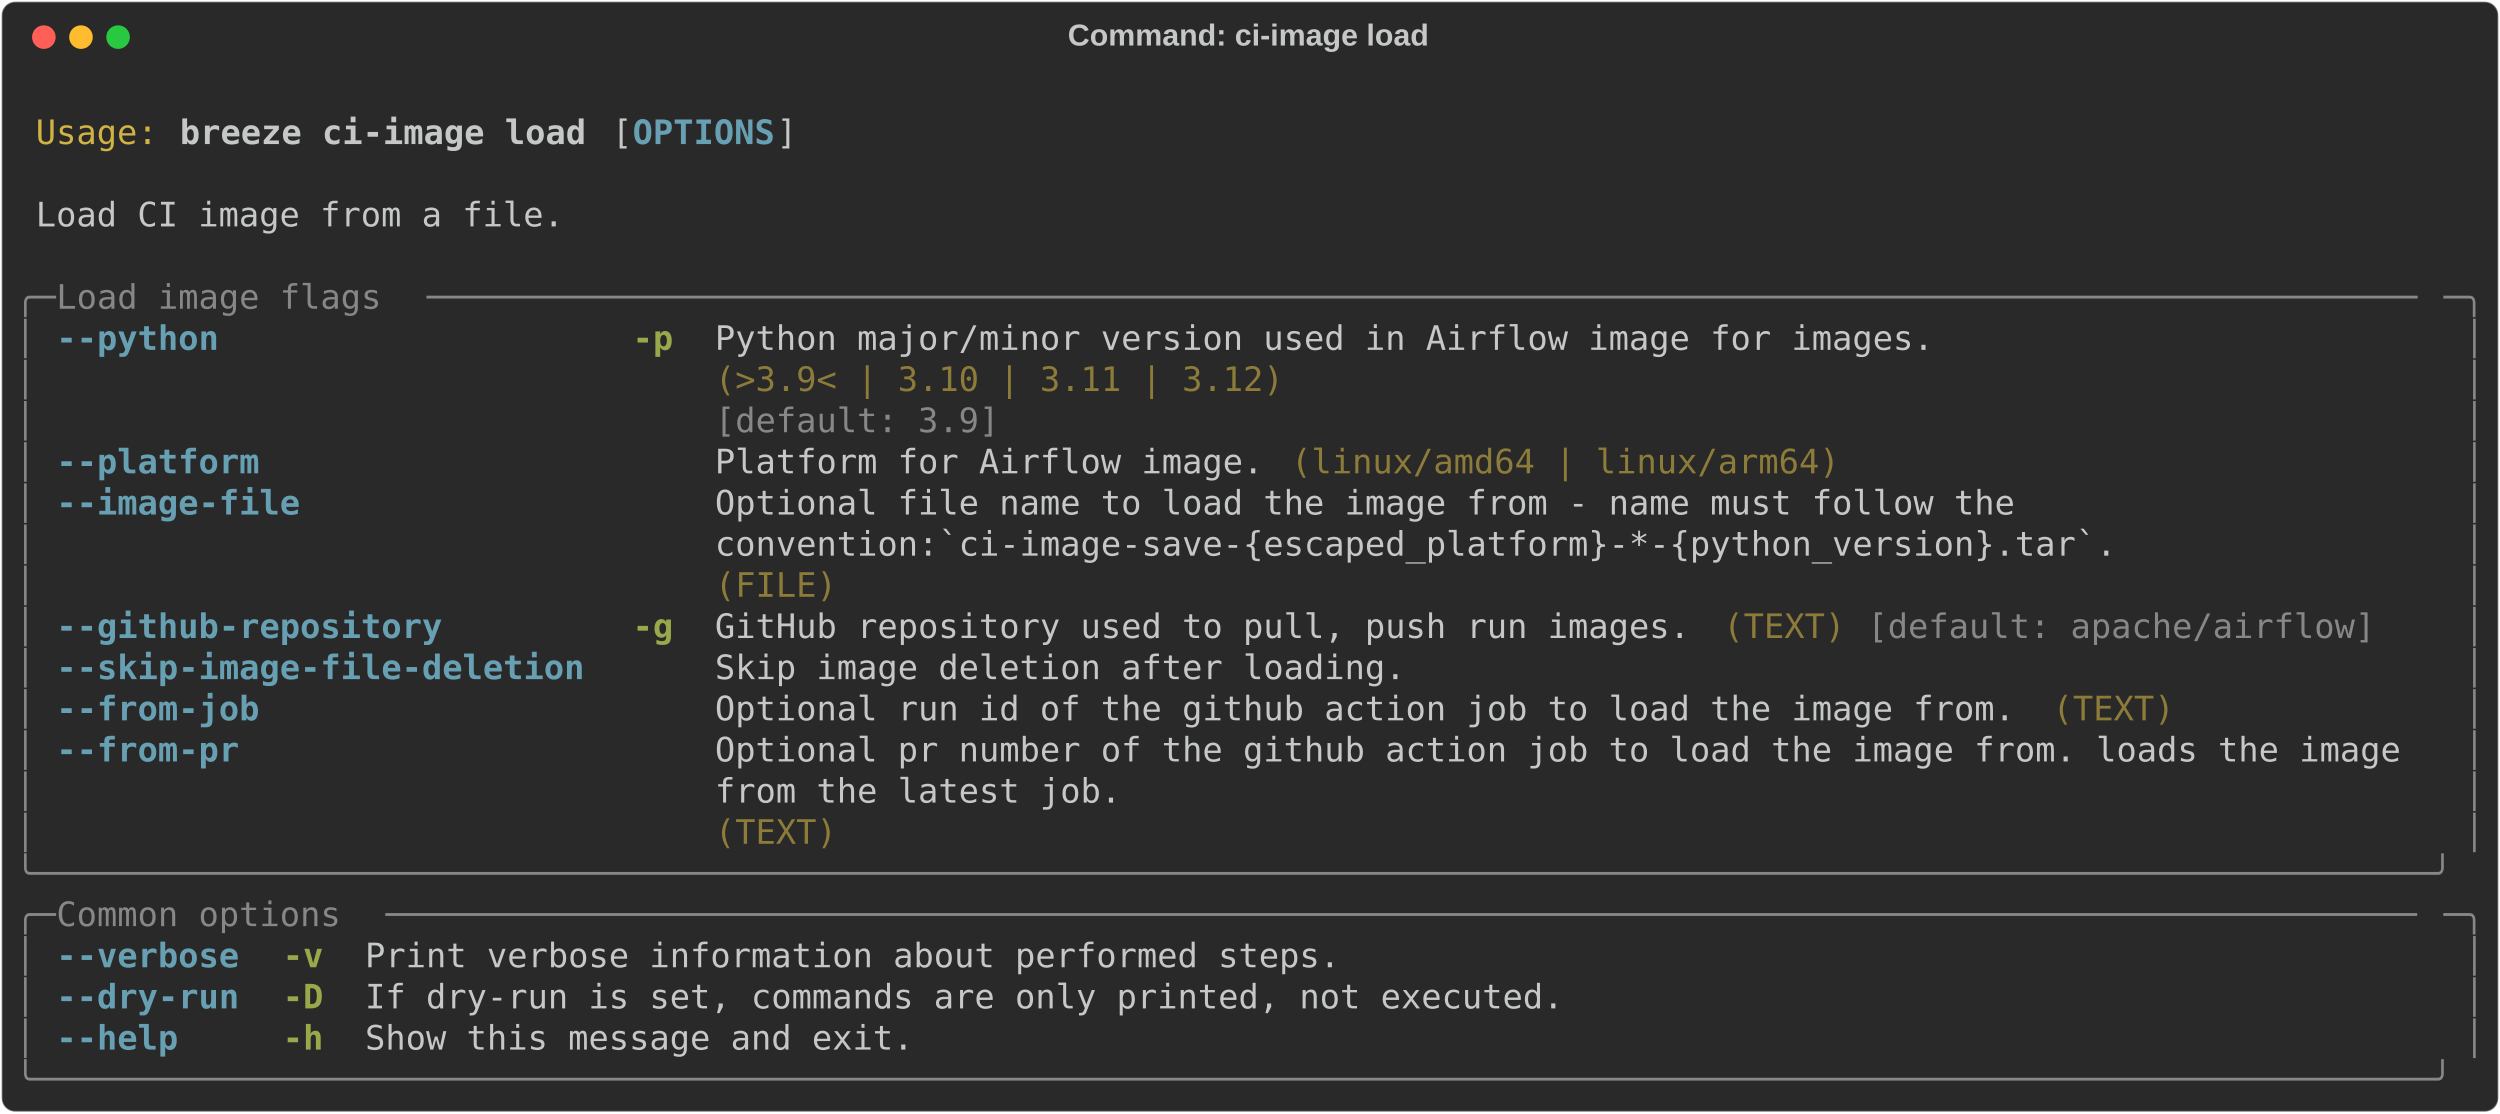
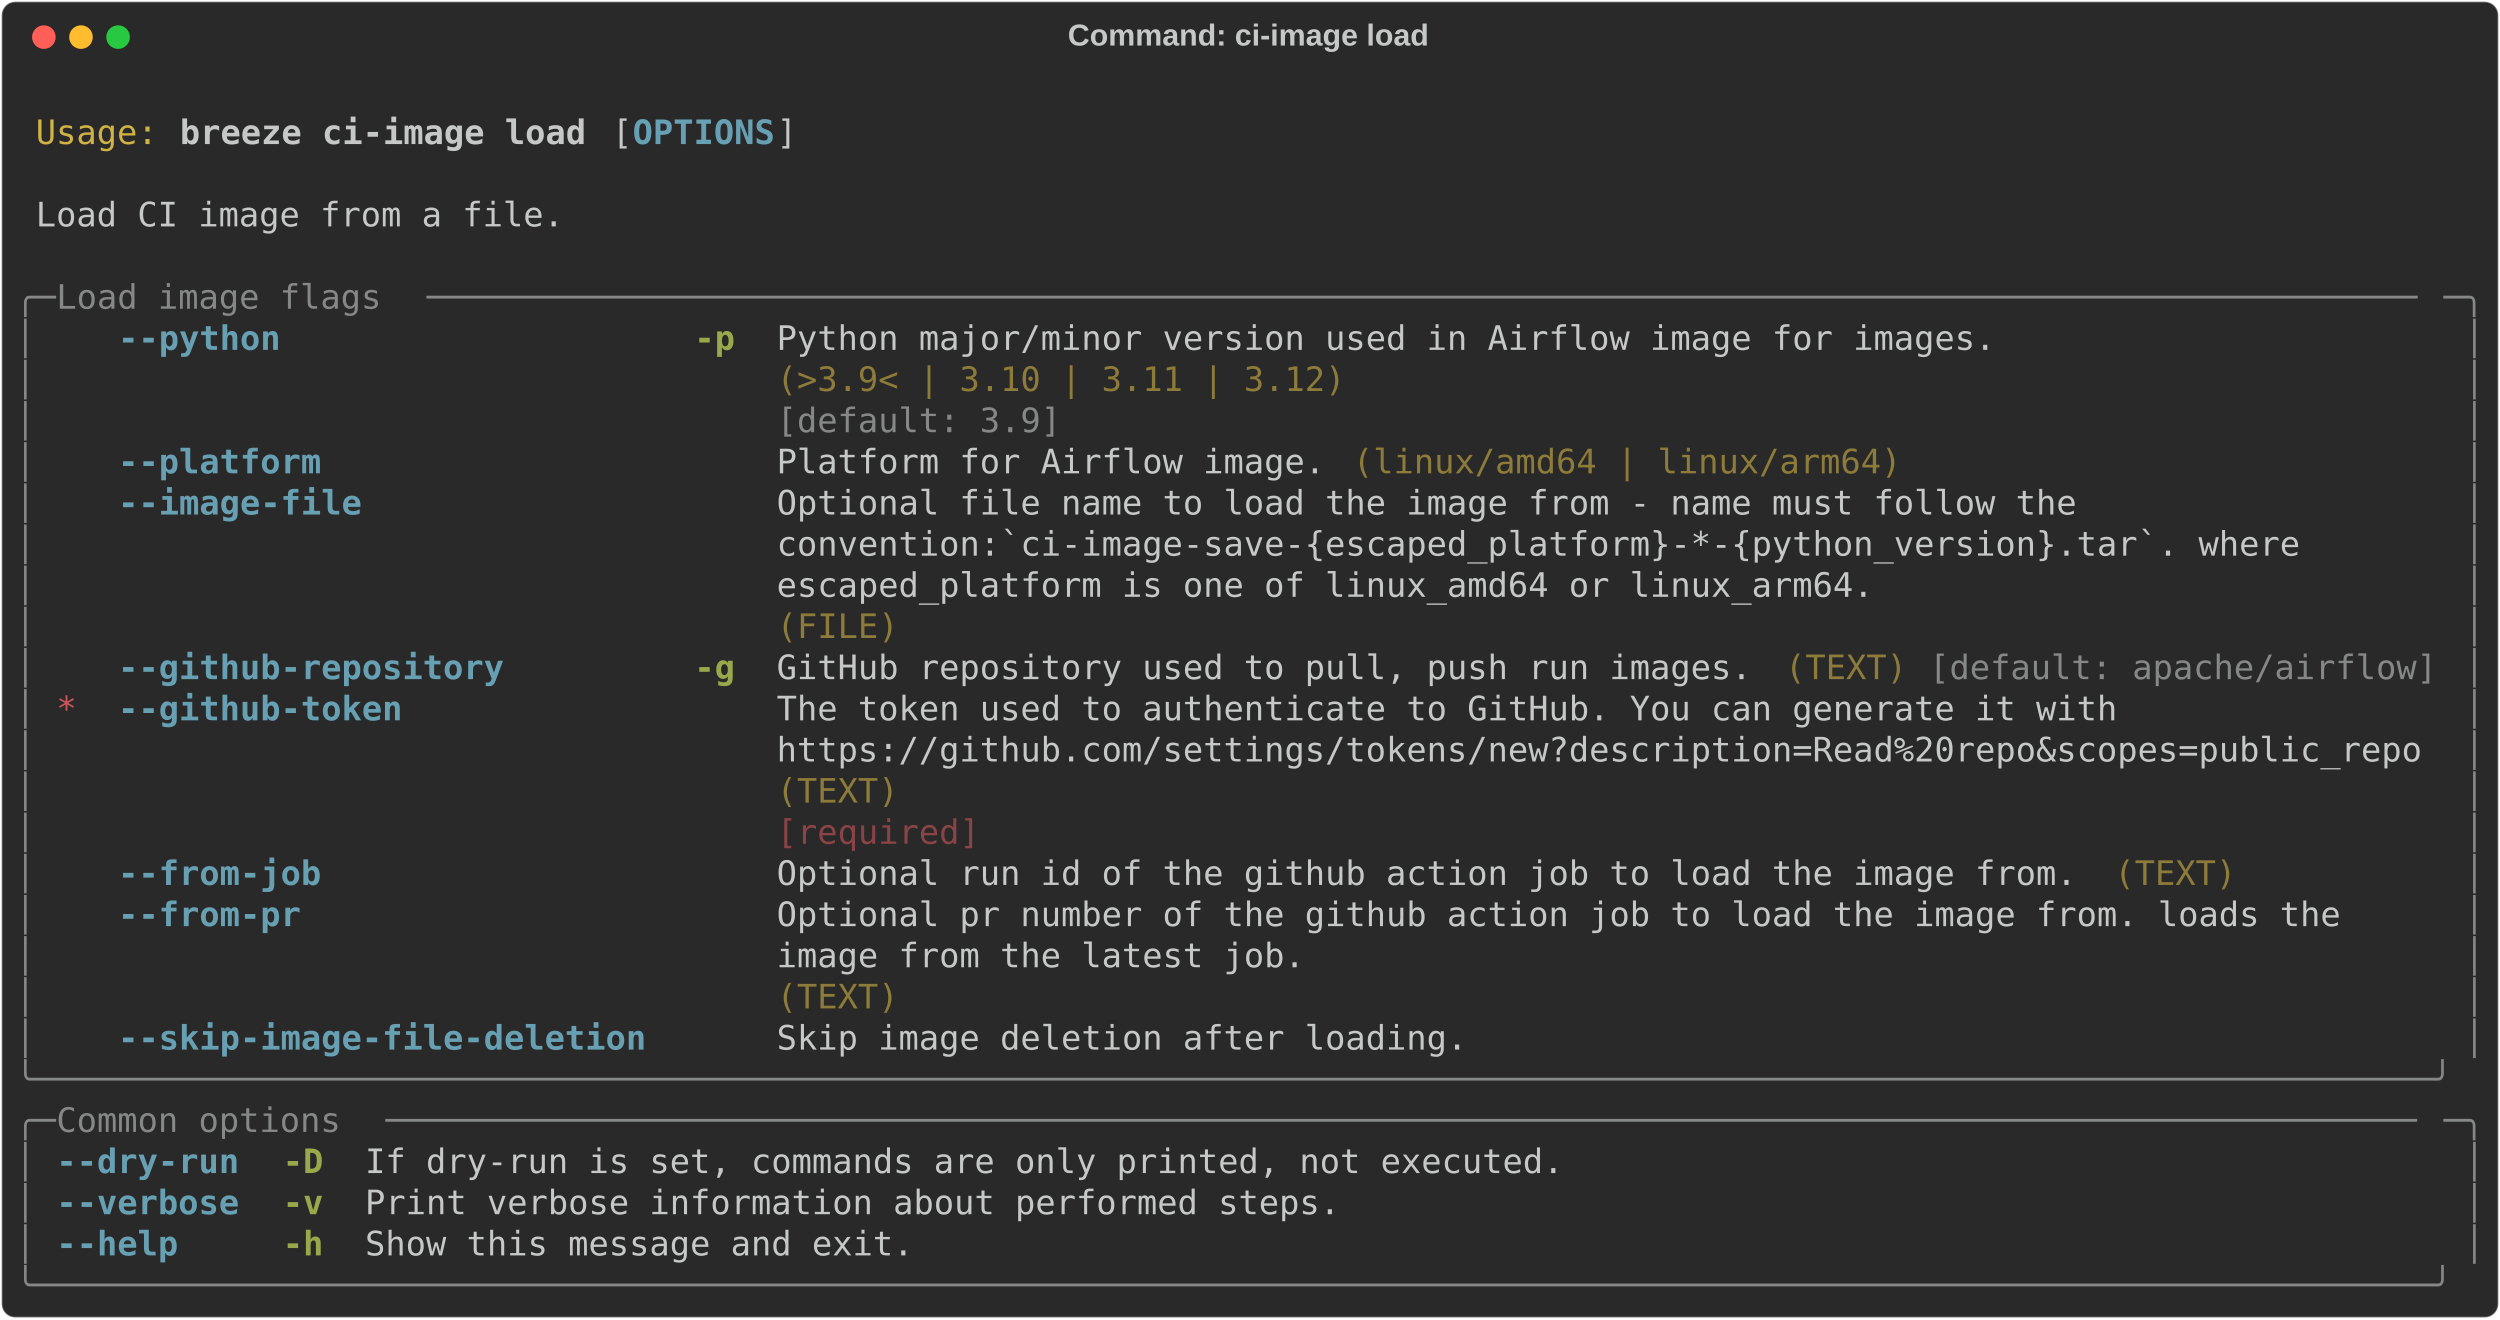
- <svg xmlns="http://www.w3.org/2000/svg" class="rich-terminal" viewBox="0 0 1482 660.0">
+ <svg xmlns="http://www.w3.org/2000/svg" class="rich-terminal" viewBox="0 0 1482 782.0">
  <style>

    @font-face {
        font-family: "Fira Code";
        src: local("FiraCode-Regular"),
                url("https://cdnjs.cloudflare.com/ajax/libs/firacode/6.2.0/woff2/FiraCode-Regular.woff2") format("woff2"),
                url("https://cdnjs.cloudflare.com/ajax/libs/firacode/6.2.0/woff/FiraCode-Regular.woff") format("woff");
        font-style: normal;
        font-weight: 400;
    }
    @font-face {
        font-family: "Fira Code";
        src: local("FiraCode-Bold"),
                url("https://cdnjs.cloudflare.com/ajax/libs/firacode/6.2.0/woff2/FiraCode-Bold.woff2") format("woff2"),
                url("https://cdnjs.cloudflare.com/ajax/libs/firacode/6.2.0/woff/FiraCode-Bold.woff") format("woff");
        font-style: bold;
        font-weight: 700;
    }

    .breeze-ci-image-load-matrix {
        font-family: Fira Code, monospace;
        font-size: 20px;
        line-height: 24.4px;
        font-variant-east-asian: full-width;
    }

    .breeze-ci-image-load-title {
        font-size: 18px;
        font-weight: bold;
        font-family: arial;
    }

    .breeze-ci-image-load-r1 { fill: #c5c8c6 }
.breeze-ci-image-load-r2 { fill: #d0b344 }
.breeze-ci-image-load-r3 { fill: #c5c8c6;font-weight: bold }
.breeze-ci-image-load-r4 { fill: #68a0b3;font-weight: bold }
.breeze-ci-image-load-r5 { fill: #868887 }
.breeze-ci-image-load-r6 { fill: #98a84b;font-weight: bold }
.breeze-ci-image-load-r7 { fill: #8d7b39 }
+ .breeze-ci-image-load-r8 { fill: #cc555a }
+ .breeze-ci-image-load-r9 { fill: #8a4346 }
    </style>
  <defs>
    <clipPath id="breeze-ci-image-load-clip-terminal">
-       <rect x="0" y="0" width="1463.0" height="609.0" />
+       <rect x="0" y="0" width="1463.0" height="731.0" />
    </clipPath>
    <clipPath id="breeze-ci-image-load-line-0">
      <rect x="0" y="1.5" width="1464" height="24.65" />
    </clipPath>
    <clipPath id="breeze-ci-image-load-line-1">
      <rect x="0" y="25.9" width="1464" height="24.65" />
    </clipPath>
    <clipPath id="breeze-ci-image-load-line-2">
      <rect x="0" y="50.3" width="1464" height="24.65" />
    </clipPath>
    <clipPath id="breeze-ci-image-load-line-3">
      <rect x="0" y="74.7" width="1464" height="24.65" />
    </clipPath>
    <clipPath id="breeze-ci-image-load-line-4">
      <rect x="0" y="99.1" width="1464" height="24.65" />
    </clipPath>
    <clipPath id="breeze-ci-image-load-line-5">
      <rect x="0" y="123.5" width="1464" height="24.65" />
    </clipPath>
    <clipPath id="breeze-ci-image-load-line-6">
      <rect x="0" y="147.9" width="1464" height="24.65" />
    </clipPath>
    <clipPath id="breeze-ci-image-load-line-7">
      <rect x="0" y="172.3" width="1464" height="24.65" />
    </clipPath>
    <clipPath id="breeze-ci-image-load-line-8">
      <rect x="0" y="196.7" width="1464" height="24.65" />
    </clipPath>
    <clipPath id="breeze-ci-image-load-line-9">
      <rect x="0" y="221.1" width="1464" height="24.65" />
    </clipPath>
    <clipPath id="breeze-ci-image-load-line-10">
      <rect x="0" y="245.5" width="1464" height="24.65" />
    </clipPath>
    <clipPath id="breeze-ci-image-load-line-11">
      <rect x="0" y="269.9" width="1464" height="24.65" />
    </clipPath>
    <clipPath id="breeze-ci-image-load-line-12">
      <rect x="0" y="294.3" width="1464" height="24.65" />
    </clipPath>
    <clipPath id="breeze-ci-image-load-line-13">
      <rect x="0" y="318.7" width="1464" height="24.65" />
    </clipPath>
    <clipPath id="breeze-ci-image-load-line-14">
      <rect x="0" y="343.1" width="1464" height="24.65" />
    </clipPath>
    <clipPath id="breeze-ci-image-load-line-15">
      <rect x="0" y="367.5" width="1464" height="24.65" />
    </clipPath>
    <clipPath id="breeze-ci-image-load-line-16">
      <rect x="0" y="391.9" width="1464" height="24.65" />
    </clipPath>
    <clipPath id="breeze-ci-image-load-line-17">
      <rect x="0" y="416.3" width="1464" height="24.65" />
    </clipPath>
    <clipPath id="breeze-ci-image-load-line-18">
      <rect x="0" y="440.7" width="1464" height="24.65" />
    </clipPath>
    <clipPath id="breeze-ci-image-load-line-19">
      <rect x="0" y="465.1" width="1464" height="24.65" />
    </clipPath>
    <clipPath id="breeze-ci-image-load-line-20">
      <rect x="0" y="489.5" width="1464" height="24.65" />
    </clipPath>
    <clipPath id="breeze-ci-image-load-line-21">
      <rect x="0" y="513.9" width="1464" height="24.65" />
    </clipPath>
    <clipPath id="breeze-ci-image-load-line-22">
      <rect x="0" y="538.3" width="1464" height="24.65" />
    </clipPath>
    <clipPath id="breeze-ci-image-load-line-23">
      <rect x="0" y="562.7" width="1464" height="24.65" />
    </clipPath>
+     <clipPath id="breeze-ci-image-load-line-24">
+       <rect x="0" y="587.1" width="1464" height="24.65" />
+     </clipPath>
+     <clipPath id="breeze-ci-image-load-line-25">
+       <rect x="0" y="611.5" width="1464" height="24.65" />
+     </clipPath>
+     <clipPath id="breeze-ci-image-load-line-26">
+       <rect x="0" y="635.9" width="1464" height="24.65" />
+     </clipPath>
+     <clipPath id="breeze-ci-image-load-line-27">
+       <rect x="0" y="660.3" width="1464" height="24.65" />
+     </clipPath>
+     <clipPath id="breeze-ci-image-load-line-28">
+       <rect x="0" y="684.7" width="1464" height="24.65" />
+     </clipPath>
  </defs>
-   <rect fill="#292929" stroke="rgba(255,255,255,0.35)" stroke-width="1" x="1" y="1" width="1480" height="658" rx="8" />
+   <rect fill="#292929" stroke="rgba(255,255,255,0.35)" stroke-width="1" x="1" y="1" width="1480" height="780" rx="8" />
  <text class="breeze-ci-image-load-title" fill="#c5c8c6" text-anchor="middle" x="740" y="27">Command: ci-image load</text>
  <g transform="translate(26,22)">
    <circle cx="0" cy="0" r="7" fill="#ff5f57" />
    <circle cx="22" cy="0" r="7" fill="#febc2e" />
    <circle cx="44" cy="0" r="7" fill="#28c840" />
  </g>
  <g transform="translate(9, 41)" clip-path="url(#breeze-ci-image-load-clip-terminal)">
    <g class="breeze-ci-image-load-matrix">
      <text class="breeze-ci-image-load-r1" x="1464" y="20" textLength="12.2" clip-path="url(#breeze-ci-image-load-line-0)">
</text>
      <text class="breeze-ci-image-load-r2" x="12.2" y="44.4" textLength="73.2" clip-path="url(#breeze-ci-image-load-line-1)">Usage:</text>
      <text class="breeze-ci-image-load-r3" x="97.6" y="44.4" textLength="244" clip-path="url(#breeze-ci-image-load-line-1)">breeze ci-image load</text>
      <text class="breeze-ci-image-load-r1" x="353.8" y="44.4" textLength="12.2" clip-path="url(#breeze-ci-image-load-line-1)">[</text>
      <text class="breeze-ci-image-load-r4" x="366" y="44.4" textLength="85.4" clip-path="url(#breeze-ci-image-load-line-1)">OPTIONS</text>
      <text class="breeze-ci-image-load-r1" x="451.4" y="44.4" textLength="12.2" clip-path="url(#breeze-ci-image-load-line-1)">]</text>
      <text class="breeze-ci-image-load-r1" x="1464" y="44.4" textLength="12.2" clip-path="url(#breeze-ci-image-load-line-1)">
</text>
      <text class="breeze-ci-image-load-r1" x="1464" y="68.8" textLength="12.2" clip-path="url(#breeze-ci-image-load-line-2)">
</text>
      <text class="breeze-ci-image-load-r1" x="12.2" y="93.2" textLength="317.2" clip-path="url(#breeze-ci-image-load-line-3)">Load CI image from a file.</text>
      <text class="breeze-ci-image-load-r1" x="1464" y="93.2" textLength="12.2" clip-path="url(#breeze-ci-image-load-line-3)">
</text>
      <text class="breeze-ci-image-load-r1" x="1464" y="117.6" textLength="12.2" clip-path="url(#breeze-ci-image-load-line-4)">
</text>
      <text class="breeze-ci-image-load-r5" x="0" y="142" textLength="24.4" clip-path="url(#breeze-ci-image-load-line-5)">╭─</text>
      <text class="breeze-ci-image-load-r5" x="24.4" y="142" textLength="219.6" clip-path="url(#breeze-ci-image-load-line-5)"> Load image flags </text>
      <text class="breeze-ci-image-load-r5" x="244" y="142" textLength="1195.6" clip-path="url(#breeze-ci-image-load-line-5)">──────────────────────────────────────────────────────────────────────────────────────────────────</text>
      <text class="breeze-ci-image-load-r5" x="1439.6" y="142" textLength="24.4" clip-path="url(#breeze-ci-image-load-line-5)">─╮</text>
      <text class="breeze-ci-image-load-r1" x="1464" y="142" textLength="12.2" clip-path="url(#breeze-ci-image-load-line-5)">
</text>
      <text class="breeze-ci-image-load-r5" x="0" y="166.4" textLength="12.2" clip-path="url(#breeze-ci-image-load-line-6)">│</text>
-       <text class="breeze-ci-image-load-r4" x="24.4" y="166.4" textLength="97.6" clip-path="url(#breeze-ci-image-load-line-6)">--python</text>
-       <text class="breeze-ci-image-load-r6" x="366" y="166.4" textLength="24.4" clip-path="url(#breeze-ci-image-load-line-6)">-p</text>
-       <text class="breeze-ci-image-load-r1" x="414.8" y="166.4" textLength="732" clip-path="url(#breeze-ci-image-load-line-6)">Python major/minor version used in Airflow image for images.</text>
+       <text class="breeze-ci-image-load-r4" x="61" y="166.4" textLength="97.6" clip-path="url(#breeze-ci-image-load-line-6)">--python</text>
+       <text class="breeze-ci-image-load-r6" x="402.6" y="166.4" textLength="24.4" clip-path="url(#breeze-ci-image-load-line-6)">-p</text>
+       <text class="breeze-ci-image-load-r1" x="451.4" y="166.4" textLength="732" clip-path="url(#breeze-ci-image-load-line-6)">Python major/minor version used in Airflow image for images.</text>
      <text class="breeze-ci-image-load-r5" x="1451.8" y="166.4" textLength="12.2" clip-path="url(#breeze-ci-image-load-line-6)">│</text>
      <text class="breeze-ci-image-load-r1" x="1464" y="166.4" textLength="12.2" clip-path="url(#breeze-ci-image-load-line-6)">
</text>
      <text class="breeze-ci-image-load-r5" x="0" y="190.8" textLength="12.2" clip-path="url(#breeze-ci-image-load-line-7)">│</text>
-       <text class="breeze-ci-image-load-r7" x="414.8" y="190.8" textLength="732" clip-path="url(#breeze-ci-image-load-line-7)">(&gt;3.9&lt; | 3.10 | 3.11 | 3.12)                                </text>
+       <text class="breeze-ci-image-load-r7" x="451.4" y="190.8" textLength="732" clip-path="url(#breeze-ci-image-load-line-7)">(&gt;3.9&lt; | 3.10 | 3.11 | 3.12)                                </text>
      <text class="breeze-ci-image-load-r5" x="1451.8" y="190.8" textLength="12.2" clip-path="url(#breeze-ci-image-load-line-7)">│</text>
      <text class="breeze-ci-image-load-r1" x="1464" y="190.8" textLength="12.2" clip-path="url(#breeze-ci-image-load-line-7)">
</text>
      <text class="breeze-ci-image-load-r5" x="0" y="215.2" textLength="12.2" clip-path="url(#breeze-ci-image-load-line-8)">│</text>
-       <text class="breeze-ci-image-load-r5" x="414.8" y="215.2" textLength="732" clip-path="url(#breeze-ci-image-load-line-8)">[default: 3.9]                                              </text>
+       <text class="breeze-ci-image-load-r5" x="451.4" y="215.2" textLength="732" clip-path="url(#breeze-ci-image-load-line-8)">[default: 3.9]                                              </text>
      <text class="breeze-ci-image-load-r5" x="1451.8" y="215.2" textLength="12.2" clip-path="url(#breeze-ci-image-load-line-8)">│</text>
      <text class="breeze-ci-image-load-r1" x="1464" y="215.2" textLength="12.2" clip-path="url(#breeze-ci-image-load-line-8)">
</text>
      <text class="breeze-ci-image-load-r5" x="0" y="239.6" textLength="12.2" clip-path="url(#breeze-ci-image-load-line-9)">│</text>
-       <text class="breeze-ci-image-load-r4" x="24.4" y="239.6" textLength="122" clip-path="url(#breeze-ci-image-load-line-9)">--platform</text>
-       <text class="breeze-ci-image-load-r1" x="414.8" y="239.6" textLength="329.4" clip-path="url(#breeze-ci-image-load-line-9)">Platform for Airflow image.</text>
-       <text class="breeze-ci-image-load-r7" x="756.4" y="239.6" textLength="329.4" clip-path="url(#breeze-ci-image-load-line-9)">(linux/amd64 | linux/arm64)</text>
+       <text class="breeze-ci-image-load-r4" x="61" y="239.6" textLength="122" clip-path="url(#breeze-ci-image-load-line-9)">--platform</text>
+       <text class="breeze-ci-image-load-r1" x="451.4" y="239.6" textLength="329.4" clip-path="url(#breeze-ci-image-load-line-9)">Platform for Airflow image.</text>
+       <text class="breeze-ci-image-load-r7" x="793" y="239.6" textLength="329.4" clip-path="url(#breeze-ci-image-load-line-9)">(linux/amd64 | linux/arm64)</text>
      <text class="breeze-ci-image-load-r5" x="1451.8" y="239.6" textLength="12.2" clip-path="url(#breeze-ci-image-load-line-9)">│</text>
      <text class="breeze-ci-image-load-r1" x="1464" y="239.6" textLength="12.2" clip-path="url(#breeze-ci-image-load-line-9)">
</text>
      <text class="breeze-ci-image-load-r5" x="0" y="264" textLength="12.2" clip-path="url(#breeze-ci-image-load-line-10)">│</text>
-       <text class="breeze-ci-image-load-r4" x="24.4" y="264" textLength="146.4" clip-path="url(#breeze-ci-image-load-line-10)">--image-file</text>
-       <text class="breeze-ci-image-load-r1" x="414.8" y="264" textLength="1024.8" clip-path="url(#breeze-ci-image-load-line-10)">Optional file name to load the image from - name must follow the                    </text>
+       <text class="breeze-ci-image-load-r4" x="61" y="264" textLength="146.4" clip-path="url(#breeze-ci-image-load-line-10)">--image-file</text>
+       <text class="breeze-ci-image-load-r1" x="451.4" y="264" textLength="988.2" clip-path="url(#breeze-ci-image-load-line-10)">Optional file name to load the image from - name must follow the                 </text>
      <text class="breeze-ci-image-load-r5" x="1451.8" y="264" textLength="12.2" clip-path="url(#breeze-ci-image-load-line-10)">│</text>
      <text class="breeze-ci-image-load-r1" x="1464" y="264" textLength="12.2" clip-path="url(#breeze-ci-image-load-line-10)">
</text>
      <text class="breeze-ci-image-load-r5" x="0" y="288.4" textLength="12.2" clip-path="url(#breeze-ci-image-load-line-11)">│</text>
-       <text class="breeze-ci-image-load-r1" x="414.8" y="288.4" textLength="1024.8" clip-path="url(#breeze-ci-image-load-line-11)">convention:`ci-image-save-{escaped_platform}-*-{python_version}.tar`.               </text>
+       <text class="breeze-ci-image-load-r1" x="451.4" y="288.4" textLength="988.2" clip-path="url(#breeze-ci-image-load-line-11)">convention:`ci-image-save-{escaped_platform}-*-{python_version}.tar`. where      </text>
      <text class="breeze-ci-image-load-r5" x="1451.8" y="288.4" textLength="12.2" clip-path="url(#breeze-ci-image-load-line-11)">│</text>
      <text class="breeze-ci-image-load-r1" x="1464" y="288.4" textLength="12.2" clip-path="url(#breeze-ci-image-load-line-11)">
</text>
      <text class="breeze-ci-image-load-r5" x="0" y="312.8" textLength="12.2" clip-path="url(#breeze-ci-image-load-line-12)">│</text>
-       <text class="breeze-ci-image-load-r7" x="414.8" y="312.8" textLength="1024.8" clip-path="url(#breeze-ci-image-load-line-12)">(FILE)                                                                              </text>
+       <text class="breeze-ci-image-load-r1" x="451.4" y="312.8" textLength="988.2" clip-path="url(#breeze-ci-image-load-line-12)">escaped_platform is one of linux_amd64 or linux_arm64.                           </text>
      <text class="breeze-ci-image-load-r5" x="1451.8" y="312.8" textLength="12.2" clip-path="url(#breeze-ci-image-load-line-12)">│</text>
      <text class="breeze-ci-image-load-r1" x="1464" y="312.8" textLength="12.2" clip-path="url(#breeze-ci-image-load-line-12)">
</text>
      <text class="breeze-ci-image-load-r5" x="0" y="337.2" textLength="12.2" clip-path="url(#breeze-ci-image-load-line-13)">│</text>
-       <text class="breeze-ci-image-load-r4" x="24.4" y="337.2" textLength="231.8" clip-path="url(#breeze-ci-image-load-line-13)">--github-repository</text>
-       <text class="breeze-ci-image-load-r6" x="366" y="337.2" textLength="24.4" clip-path="url(#breeze-ci-image-load-line-13)">-g</text>
-       <text class="breeze-ci-image-load-r1" x="414.8" y="337.2" textLength="585.6" clip-path="url(#breeze-ci-image-load-line-13)">GitHub repository used to pull, push run images.</text>
-       <text class="breeze-ci-image-load-r7" x="1012.6" y="337.2" textLength="73.2" clip-path="url(#breeze-ci-image-load-line-13)">(TEXT)</text>
-       <text class="breeze-ci-image-load-r5" x="1098" y="337.2" textLength="305" clip-path="url(#breeze-ci-image-load-line-13)">[default: apache/airflow]</text>
+       <text class="breeze-ci-image-load-r7" x="451.4" y="337.2" textLength="988.2" clip-path="url(#breeze-ci-image-load-line-13)">(FILE)                                                                           </text>
      <text class="breeze-ci-image-load-r5" x="1451.8" y="337.2" textLength="12.2" clip-path="url(#breeze-ci-image-load-line-13)">│</text>
      <text class="breeze-ci-image-load-r1" x="1464" y="337.2" textLength="12.2" clip-path="url(#breeze-ci-image-load-line-13)">
</text>
      <text class="breeze-ci-image-load-r5" x="0" y="361.6" textLength="12.2" clip-path="url(#breeze-ci-image-load-line-14)">│</text>
-       <text class="breeze-ci-image-load-r4" x="24.4" y="361.6" textLength="317.2" clip-path="url(#breeze-ci-image-load-line-14)">--skip-image-file-deletion</text>
-       <text class="breeze-ci-image-load-r1" x="414.8" y="361.6" textLength="414.8" clip-path="url(#breeze-ci-image-load-line-14)">Skip image deletion after loading.</text>
+       <text class="breeze-ci-image-load-r4" x="61" y="361.6" textLength="231.8" clip-path="url(#breeze-ci-image-load-line-14)">--github-repository</text>
+       <text class="breeze-ci-image-load-r6" x="402.6" y="361.6" textLength="24.4" clip-path="url(#breeze-ci-image-load-line-14)">-g</text>
+       <text class="breeze-ci-image-load-r1" x="451.4" y="361.6" textLength="585.6" clip-path="url(#breeze-ci-image-load-line-14)">GitHub repository used to pull, push run images.</text>
+       <text class="breeze-ci-image-load-r7" x="1049.2" y="361.6" textLength="73.2" clip-path="url(#breeze-ci-image-load-line-14)">(TEXT)</text>
+       <text class="breeze-ci-image-load-r5" x="1134.6" y="361.6" textLength="305" clip-path="url(#breeze-ci-image-load-line-14)">[default: apache/airflow]</text>
      <text class="breeze-ci-image-load-r5" x="1451.8" y="361.6" textLength="12.2" clip-path="url(#breeze-ci-image-load-line-14)">│</text>
      <text class="breeze-ci-image-load-r1" x="1464" y="361.6" textLength="12.2" clip-path="url(#breeze-ci-image-load-line-14)">
</text>
      <text class="breeze-ci-image-load-r5" x="0" y="386" textLength="12.2" clip-path="url(#breeze-ci-image-load-line-15)">│</text>
-       <text class="breeze-ci-image-load-r4" x="24.4" y="386" textLength="122" clip-path="url(#breeze-ci-image-load-line-15)">--from-job</text>
-       <text class="breeze-ci-image-load-r1" x="414.8" y="386" textLength="780.8" clip-path="url(#breeze-ci-image-load-line-15)">Optional run id of the github action job to load the image from.</text>
-       <text class="breeze-ci-image-load-r7" x="1207.8" y="386" textLength="73.2" clip-path="url(#breeze-ci-image-load-line-15)">(TEXT)</text>
+       <text class="breeze-ci-image-load-r8" x="24.4" y="386" textLength="12.2" clip-path="url(#breeze-ci-image-load-line-15)">*</text>
+       <text class="breeze-ci-image-load-r4" x="61" y="386" textLength="170.8" clip-path="url(#breeze-ci-image-load-line-15)">--github-token</text>
+       <text class="breeze-ci-image-load-r1" x="451.4" y="386" textLength="988.2" clip-path="url(#breeze-ci-image-load-line-15)">The token used to authenticate to GitHub. You can generate it with               </text>
      <text class="breeze-ci-image-load-r5" x="1451.8" y="386" textLength="12.2" clip-path="url(#breeze-ci-image-load-line-15)">│</text>
      <text class="breeze-ci-image-load-r1" x="1464" y="386" textLength="12.2" clip-path="url(#breeze-ci-image-load-line-15)">
</text>
      <text class="breeze-ci-image-load-r5" x="0" y="410.4" textLength="12.2" clip-path="url(#breeze-ci-image-load-line-16)">│</text>
-       <text class="breeze-ci-image-load-r4" x="24.4" y="410.4" textLength="109.8" clip-path="url(#breeze-ci-image-load-line-16)">--from-pr</text>
-       <text class="breeze-ci-image-load-r1" x="414.8" y="410.4" textLength="1024.8" clip-path="url(#breeze-ci-image-load-line-16)">Optional pr number of the github action job to load the image from. loads the image </text>
+       <text class="breeze-ci-image-load-r1" x="451.4" y="410.4" textLength="988.2" clip-path="url(#breeze-ci-image-load-line-16)">https://github.com/settings/tokens/new?description=Read%20repo&amp;scopes=public_repo</text>
      <text class="breeze-ci-image-load-r5" x="1451.8" y="410.4" textLength="12.2" clip-path="url(#breeze-ci-image-load-line-16)">│</text>
      <text class="breeze-ci-image-load-r1" x="1464" y="410.4" textLength="12.2" clip-path="url(#breeze-ci-image-load-line-16)">
</text>
      <text class="breeze-ci-image-load-r5" x="0" y="434.8" textLength="12.2" clip-path="url(#breeze-ci-image-load-line-17)">│</text>
-       <text class="breeze-ci-image-load-r1" x="414.8" y="434.8" textLength="1024.8" clip-path="url(#breeze-ci-image-load-line-17)">from the latest job.                                                                </text>
+       <text class="breeze-ci-image-load-r7" x="451.4" y="434.8" textLength="988.2" clip-path="url(#breeze-ci-image-load-line-17)">(TEXT)                                                                           </text>
      <text class="breeze-ci-image-load-r5" x="1451.8" y="434.8" textLength="12.2" clip-path="url(#breeze-ci-image-load-line-17)">│</text>
      <text class="breeze-ci-image-load-r1" x="1464" y="434.8" textLength="12.2" clip-path="url(#breeze-ci-image-load-line-17)">
</text>
      <text class="breeze-ci-image-load-r5" x="0" y="459.2" textLength="12.2" clip-path="url(#breeze-ci-image-load-line-18)">│</text>
-       <text class="breeze-ci-image-load-r7" x="414.8" y="459.2" textLength="1024.8" clip-path="url(#breeze-ci-image-load-line-18)">(TEXT)                                                                              </text>
+       <text class="breeze-ci-image-load-r9" x="451.4" y="459.2" textLength="988.2" clip-path="url(#breeze-ci-image-load-line-18)">[required]                                                                       </text>
      <text class="breeze-ci-image-load-r5" x="1451.8" y="459.2" textLength="12.2" clip-path="url(#breeze-ci-image-load-line-18)">│</text>
      <text class="breeze-ci-image-load-r1" x="1464" y="459.2" textLength="12.2" clip-path="url(#breeze-ci-image-load-line-18)">
</text>
-       <text class="breeze-ci-image-load-r5" x="0" y="483.6" textLength="1464" clip-path="url(#breeze-ci-image-load-line-19)">╰──────────────────────────────────────────────────────────────────────────────────────────────────────────────────────╯</text>
+       <text class="breeze-ci-image-load-r5" x="0" y="483.6" textLength="12.2" clip-path="url(#breeze-ci-image-load-line-19)">│</text>
+       <text class="breeze-ci-image-load-r4" x="61" y="483.6" textLength="122" clip-path="url(#breeze-ci-image-load-line-19)">--from-job</text>
+       <text class="breeze-ci-image-load-r1" x="451.4" y="483.6" textLength="780.8" clip-path="url(#breeze-ci-image-load-line-19)">Optional run id of the github action job to load the image from.</text>
+       <text class="breeze-ci-image-load-r7" x="1244.4" y="483.6" textLength="73.2" clip-path="url(#breeze-ci-image-load-line-19)">(TEXT)</text>
+       <text class="breeze-ci-image-load-r5" x="1451.8" y="483.6" textLength="12.2" clip-path="url(#breeze-ci-image-load-line-19)">│</text>
      <text class="breeze-ci-image-load-r1" x="1464" y="483.6" textLength="12.2" clip-path="url(#breeze-ci-image-load-line-19)">
</text>
-       <text class="breeze-ci-image-load-r5" x="0" y="508" textLength="24.4" clip-path="url(#breeze-ci-image-load-line-20)">╭─</text>
-       <text class="breeze-ci-image-load-r5" x="24.4" y="508" textLength="195.2" clip-path="url(#breeze-ci-image-load-line-20)"> Common options </text>
-       <text class="breeze-ci-image-load-r5" x="219.6" y="508" textLength="1220" clip-path="url(#breeze-ci-image-load-line-20)">────────────────────────────────────────────────────────────────────────────────────────────────────</text>
-       <text class="breeze-ci-image-load-r5" x="1439.6" y="508" textLength="24.4" clip-path="url(#breeze-ci-image-load-line-20)">─╮</text>
+       <text class="breeze-ci-image-load-r5" x="0" y="508" textLength="12.2" clip-path="url(#breeze-ci-image-load-line-20)">│</text>
+       <text class="breeze-ci-image-load-r4" x="61" y="508" textLength="109.8" clip-path="url(#breeze-ci-image-load-line-20)">--from-pr</text>
+       <text class="breeze-ci-image-load-r1" x="451.4" y="508" textLength="988.2" clip-path="url(#breeze-ci-image-load-line-20)">Optional pr number of the github action job to load the image from. loads the    </text>
+       <text class="breeze-ci-image-load-r5" x="1451.8" y="508" textLength="12.2" clip-path="url(#breeze-ci-image-load-line-20)">│</text>
      <text class="breeze-ci-image-load-r1" x="1464" y="508" textLength="12.2" clip-path="url(#breeze-ci-image-load-line-20)">
</text>
      <text class="breeze-ci-image-load-r5" x="0" y="532.4" textLength="12.2" clip-path="url(#breeze-ci-image-load-line-21)">│</text>
-       <text class="breeze-ci-image-load-r4" x="24.4" y="532.4" textLength="109.8" clip-path="url(#breeze-ci-image-load-line-21)">--verbose</text>
-       <text class="breeze-ci-image-load-r6" x="158.6" y="532.4" textLength="24.4" clip-path="url(#breeze-ci-image-load-line-21)">-v</text>
-       <text class="breeze-ci-image-load-r1" x="207.4" y="532.4" textLength="585.6" clip-path="url(#breeze-ci-image-load-line-21)">Print verbose information about performed steps.</text>
+       <text class="breeze-ci-image-load-r1" x="451.4" y="532.4" textLength="988.2" clip-path="url(#breeze-ci-image-load-line-21)">image from the latest job.                                                       </text>
      <text class="breeze-ci-image-load-r5" x="1451.8" y="532.4" textLength="12.2" clip-path="url(#breeze-ci-image-load-line-21)">│</text>
      <text class="breeze-ci-image-load-r1" x="1464" y="532.4" textLength="12.2" clip-path="url(#breeze-ci-image-load-line-21)">
</text>
      <text class="breeze-ci-image-load-r5" x="0" y="556.8" textLength="12.2" clip-path="url(#breeze-ci-image-load-line-22)">│</text>
-       <text class="breeze-ci-image-load-r4" x="24.4" y="556.8" textLength="109.8" clip-path="url(#breeze-ci-image-load-line-22)">--dry-run</text>
-       <text class="breeze-ci-image-load-r6" x="158.6" y="556.8" textLength="24.4" clip-path="url(#breeze-ci-image-load-line-22)">-D</text>
-       <text class="breeze-ci-image-load-r1" x="207.4" y="556.8" textLength="719.8" clip-path="url(#breeze-ci-image-load-line-22)">If dry-run is set, commands are only printed, not executed.</text>
+       <text class="breeze-ci-image-load-r7" x="451.4" y="556.8" textLength="988.2" clip-path="url(#breeze-ci-image-load-line-22)">(TEXT)                                                                           </text>
      <text class="breeze-ci-image-load-r5" x="1451.8" y="556.8" textLength="12.2" clip-path="url(#breeze-ci-image-load-line-22)">│</text>
      <text class="breeze-ci-image-load-r1" x="1464" y="556.8" textLength="12.2" clip-path="url(#breeze-ci-image-load-line-22)">
</text>
      <text class="breeze-ci-image-load-r5" x="0" y="581.2" textLength="12.2" clip-path="url(#breeze-ci-image-load-line-23)">│</text>
-       <text class="breeze-ci-image-load-r4" x="24.4" y="581.2" textLength="73.2" clip-path="url(#breeze-ci-image-load-line-23)">--help</text>
-       <text class="breeze-ci-image-load-r6" x="158.6" y="581.2" textLength="24.4" clip-path="url(#breeze-ci-image-load-line-23)">-h</text>
-       <text class="breeze-ci-image-load-r1" x="207.4" y="581.2" textLength="329.4" clip-path="url(#breeze-ci-image-load-line-23)">Show this message and exit.</text>
+       <text class="breeze-ci-image-load-r4" x="61" y="581.2" textLength="317.2" clip-path="url(#breeze-ci-image-load-line-23)">--skip-image-file-deletion</text>
+       <text class="breeze-ci-image-load-r1" x="451.4" y="581.2" textLength="414.8" clip-path="url(#breeze-ci-image-load-line-23)">Skip image deletion after loading.</text>
      <text class="breeze-ci-image-load-r5" x="1451.8" y="581.2" textLength="12.2" clip-path="url(#breeze-ci-image-load-line-23)">│</text>
      <text class="breeze-ci-image-load-r1" x="1464" y="581.2" textLength="12.2" clip-path="url(#breeze-ci-image-load-line-23)">
</text>
      <text class="breeze-ci-image-load-r5" x="0" y="605.6" textLength="1464" clip-path="url(#breeze-ci-image-load-line-24)">╰──────────────────────────────────────────────────────────────────────────────────────────────────────────────────────╯</text>
      <text class="breeze-ci-image-load-r1" x="1464" y="605.6" textLength="12.2" clip-path="url(#breeze-ci-image-load-line-24)">
+ </text>
+       <text class="breeze-ci-image-load-r5" x="0" y="630" textLength="24.4" clip-path="url(#breeze-ci-image-load-line-25)">╭─</text>
+       <text class="breeze-ci-image-load-r5" x="24.4" y="630" textLength="195.2" clip-path="url(#breeze-ci-image-load-line-25)"> Common options </text>
+       <text class="breeze-ci-image-load-r5" x="219.6" y="630" textLength="1220" clip-path="url(#breeze-ci-image-load-line-25)">────────────────────────────────────────────────────────────────────────────────────────────────────</text>
+       <text class="breeze-ci-image-load-r5" x="1439.6" y="630" textLength="24.4" clip-path="url(#breeze-ci-image-load-line-25)">─╮</text>
+       <text class="breeze-ci-image-load-r1" x="1464" y="630" textLength="12.2" clip-path="url(#breeze-ci-image-load-line-25)">
+ </text>
+       <text class="breeze-ci-image-load-r5" x="0" y="654.4" textLength="12.2" clip-path="url(#breeze-ci-image-load-line-26)">│</text>
+       <text class="breeze-ci-image-load-r4" x="24.4" y="654.4" textLength="109.8" clip-path="url(#breeze-ci-image-load-line-26)">--dry-run</text>
+       <text class="breeze-ci-image-load-r6" x="158.6" y="654.4" textLength="24.4" clip-path="url(#breeze-ci-image-load-line-26)">-D</text>
+       <text class="breeze-ci-image-load-r1" x="207.4" y="654.4" textLength="719.8" clip-path="url(#breeze-ci-image-load-line-26)">If dry-run is set, commands are only printed, not executed.</text>
+       <text class="breeze-ci-image-load-r5" x="1451.8" y="654.4" textLength="12.2" clip-path="url(#breeze-ci-image-load-line-26)">│</text>
+       <text class="breeze-ci-image-load-r1" x="1464" y="654.4" textLength="12.2" clip-path="url(#breeze-ci-image-load-line-26)">
+ </text>
+       <text class="breeze-ci-image-load-r5" x="0" y="678.8" textLength="12.2" clip-path="url(#breeze-ci-image-load-line-27)">│</text>
+       <text class="breeze-ci-image-load-r4" x="24.4" y="678.8" textLength="109.8" clip-path="url(#breeze-ci-image-load-line-27)">--verbose</text>
+       <text class="breeze-ci-image-load-r6" x="158.6" y="678.8" textLength="24.4" clip-path="url(#breeze-ci-image-load-line-27)">-v</text>
+       <text class="breeze-ci-image-load-r1" x="207.4" y="678.8" textLength="585.6" clip-path="url(#breeze-ci-image-load-line-27)">Print verbose information about performed steps.</text>
+       <text class="breeze-ci-image-load-r5" x="1451.8" y="678.8" textLength="12.2" clip-path="url(#breeze-ci-image-load-line-27)">│</text>
+       <text class="breeze-ci-image-load-r1" x="1464" y="678.8" textLength="12.2" clip-path="url(#breeze-ci-image-load-line-27)">
+ </text>
+       <text class="breeze-ci-image-load-r5" x="0" y="703.2" textLength="12.2" clip-path="url(#breeze-ci-image-load-line-28)">│</text>
+       <text class="breeze-ci-image-load-r4" x="24.4" y="703.2" textLength="73.2" clip-path="url(#breeze-ci-image-load-line-28)">--help</text>
+       <text class="breeze-ci-image-load-r6" x="158.6" y="703.2" textLength="24.4" clip-path="url(#breeze-ci-image-load-line-28)">-h</text>
+       <text class="breeze-ci-image-load-r1" x="207.4" y="703.2" textLength="329.4" clip-path="url(#breeze-ci-image-load-line-28)">Show this message and exit.</text>
+       <text class="breeze-ci-image-load-r5" x="1451.8" y="703.2" textLength="12.2" clip-path="url(#breeze-ci-image-load-line-28)">│</text>
+       <text class="breeze-ci-image-load-r1" x="1464" y="703.2" textLength="12.2" clip-path="url(#breeze-ci-image-load-line-28)">
+ </text>
+       <text class="breeze-ci-image-load-r5" x="0" y="727.6" textLength="1464" clip-path="url(#breeze-ci-image-load-line-29)">╰──────────────────────────────────────────────────────────────────────────────────────────────────────────────────────╯</text>
+       <text class="breeze-ci-image-load-r1" x="1464" y="727.6" textLength="12.2" clip-path="url(#breeze-ci-image-load-line-29)">
</text>
    </g>
  </g>
</svg>
